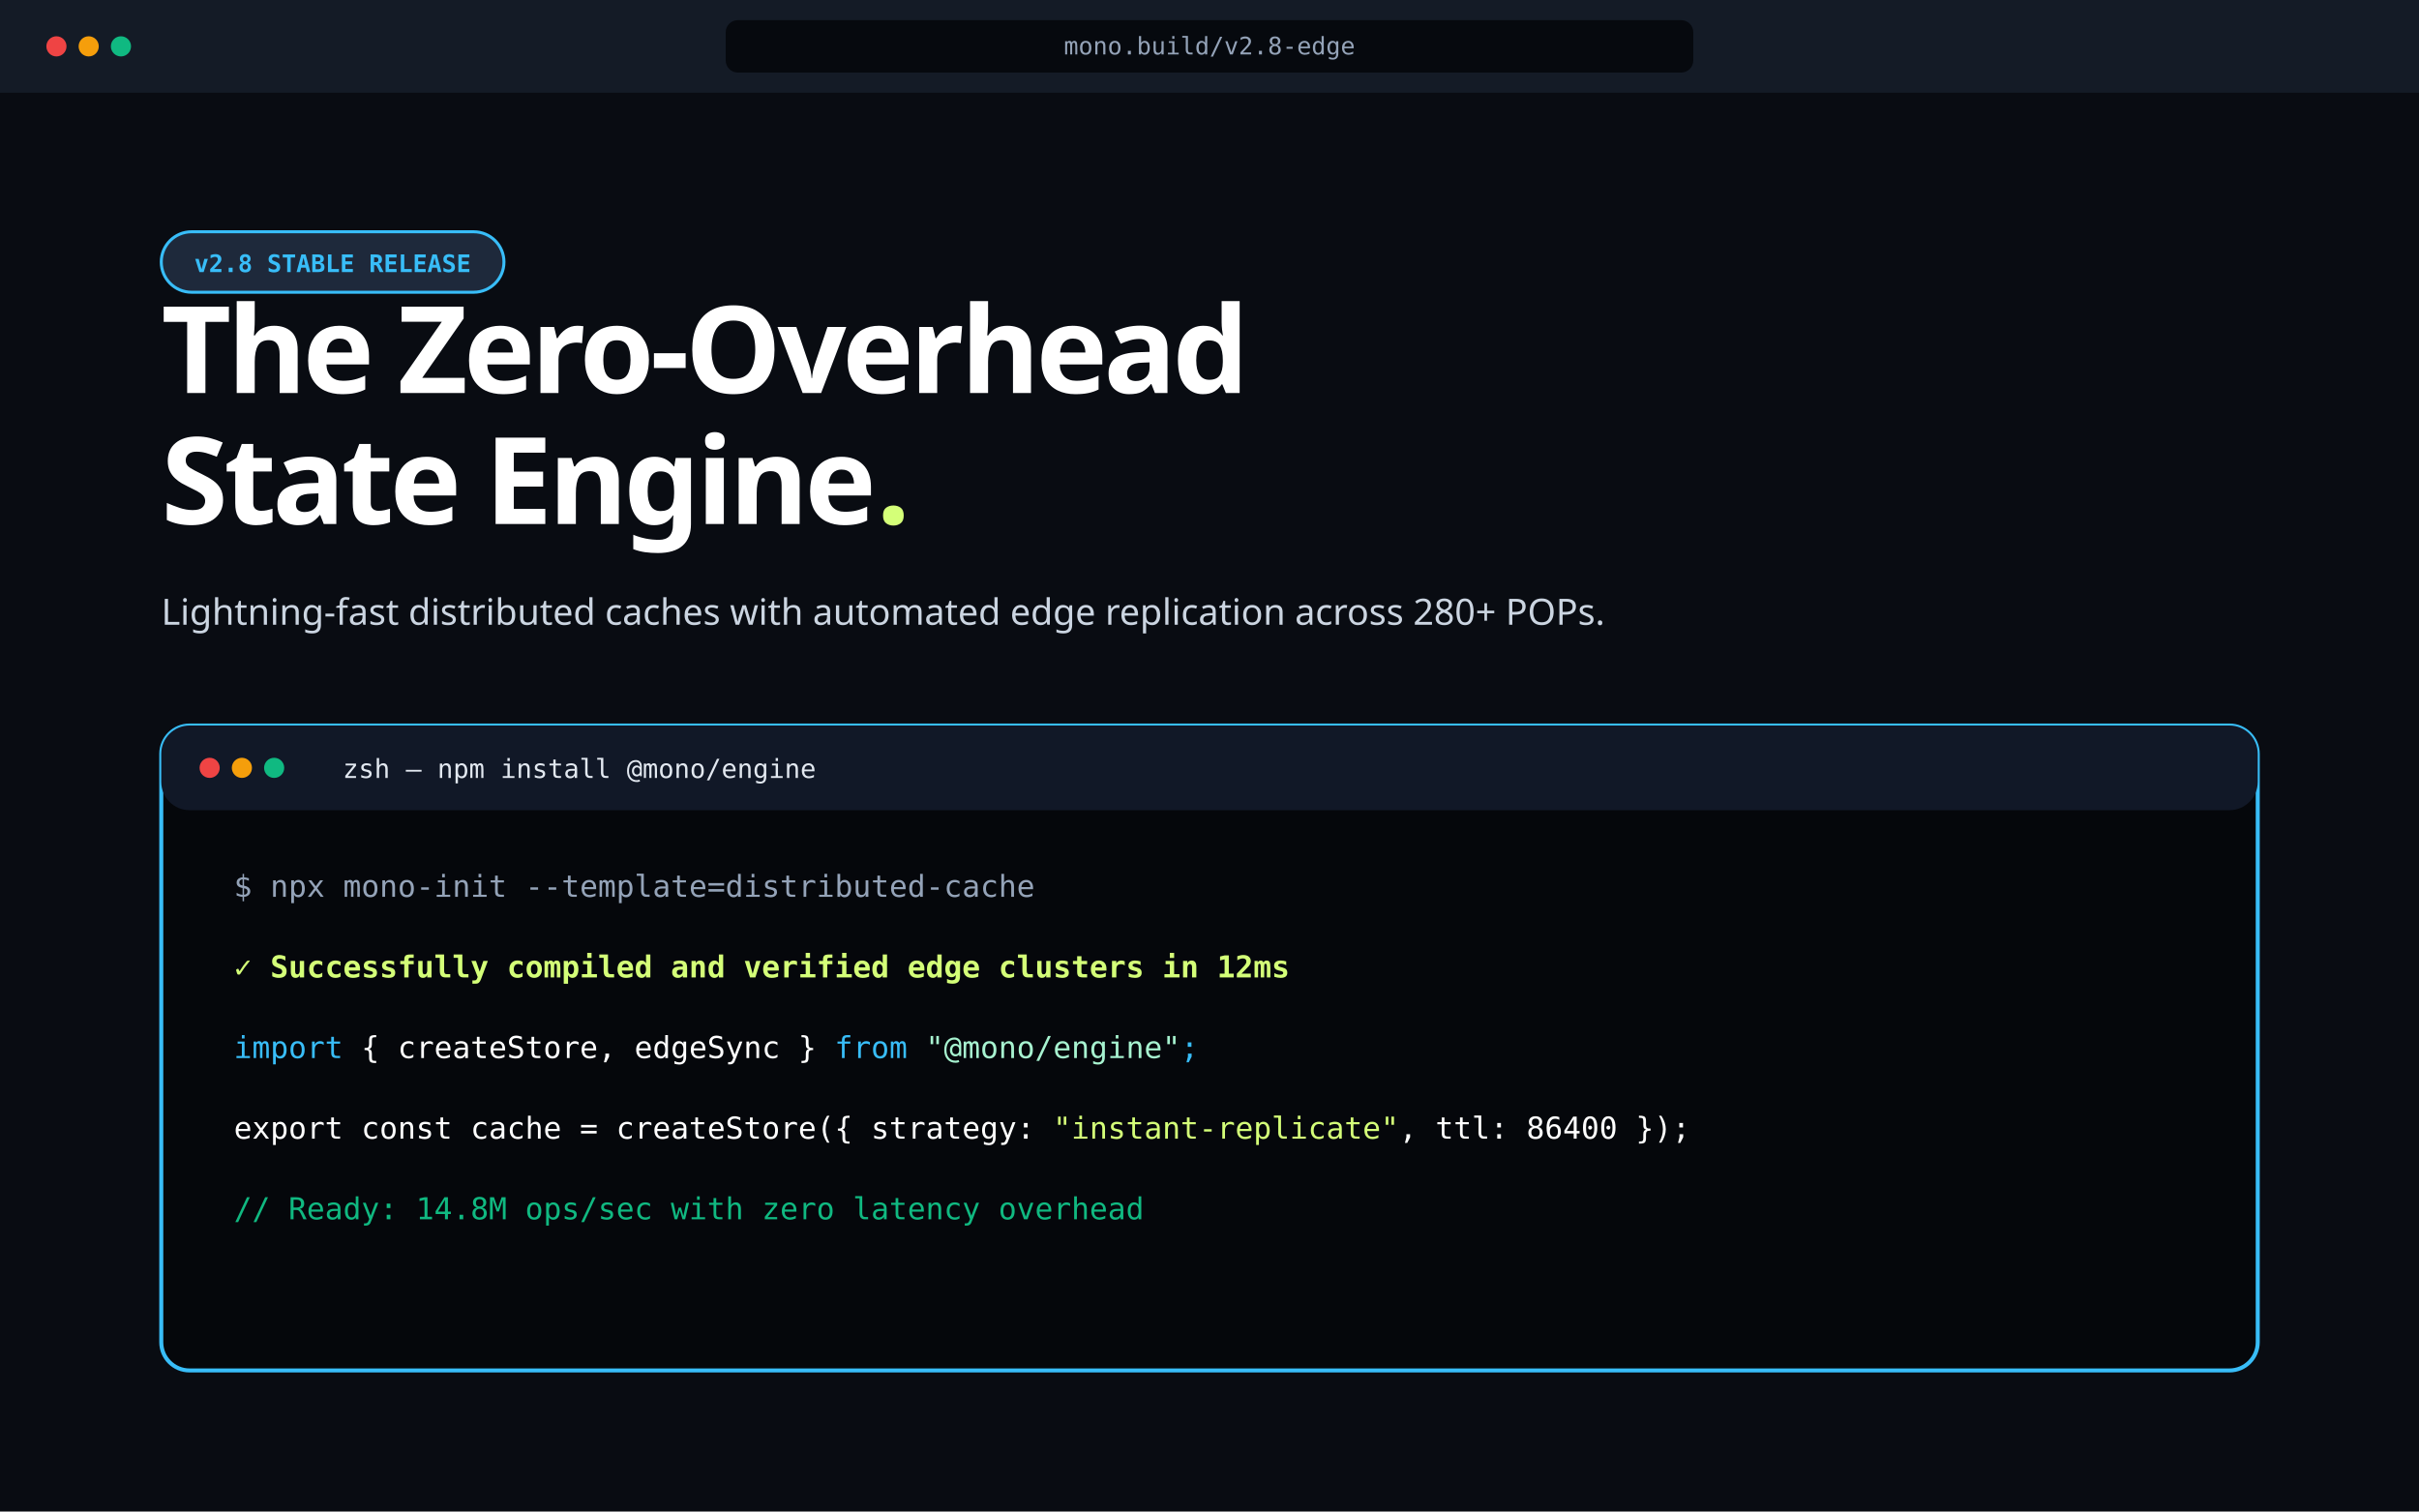
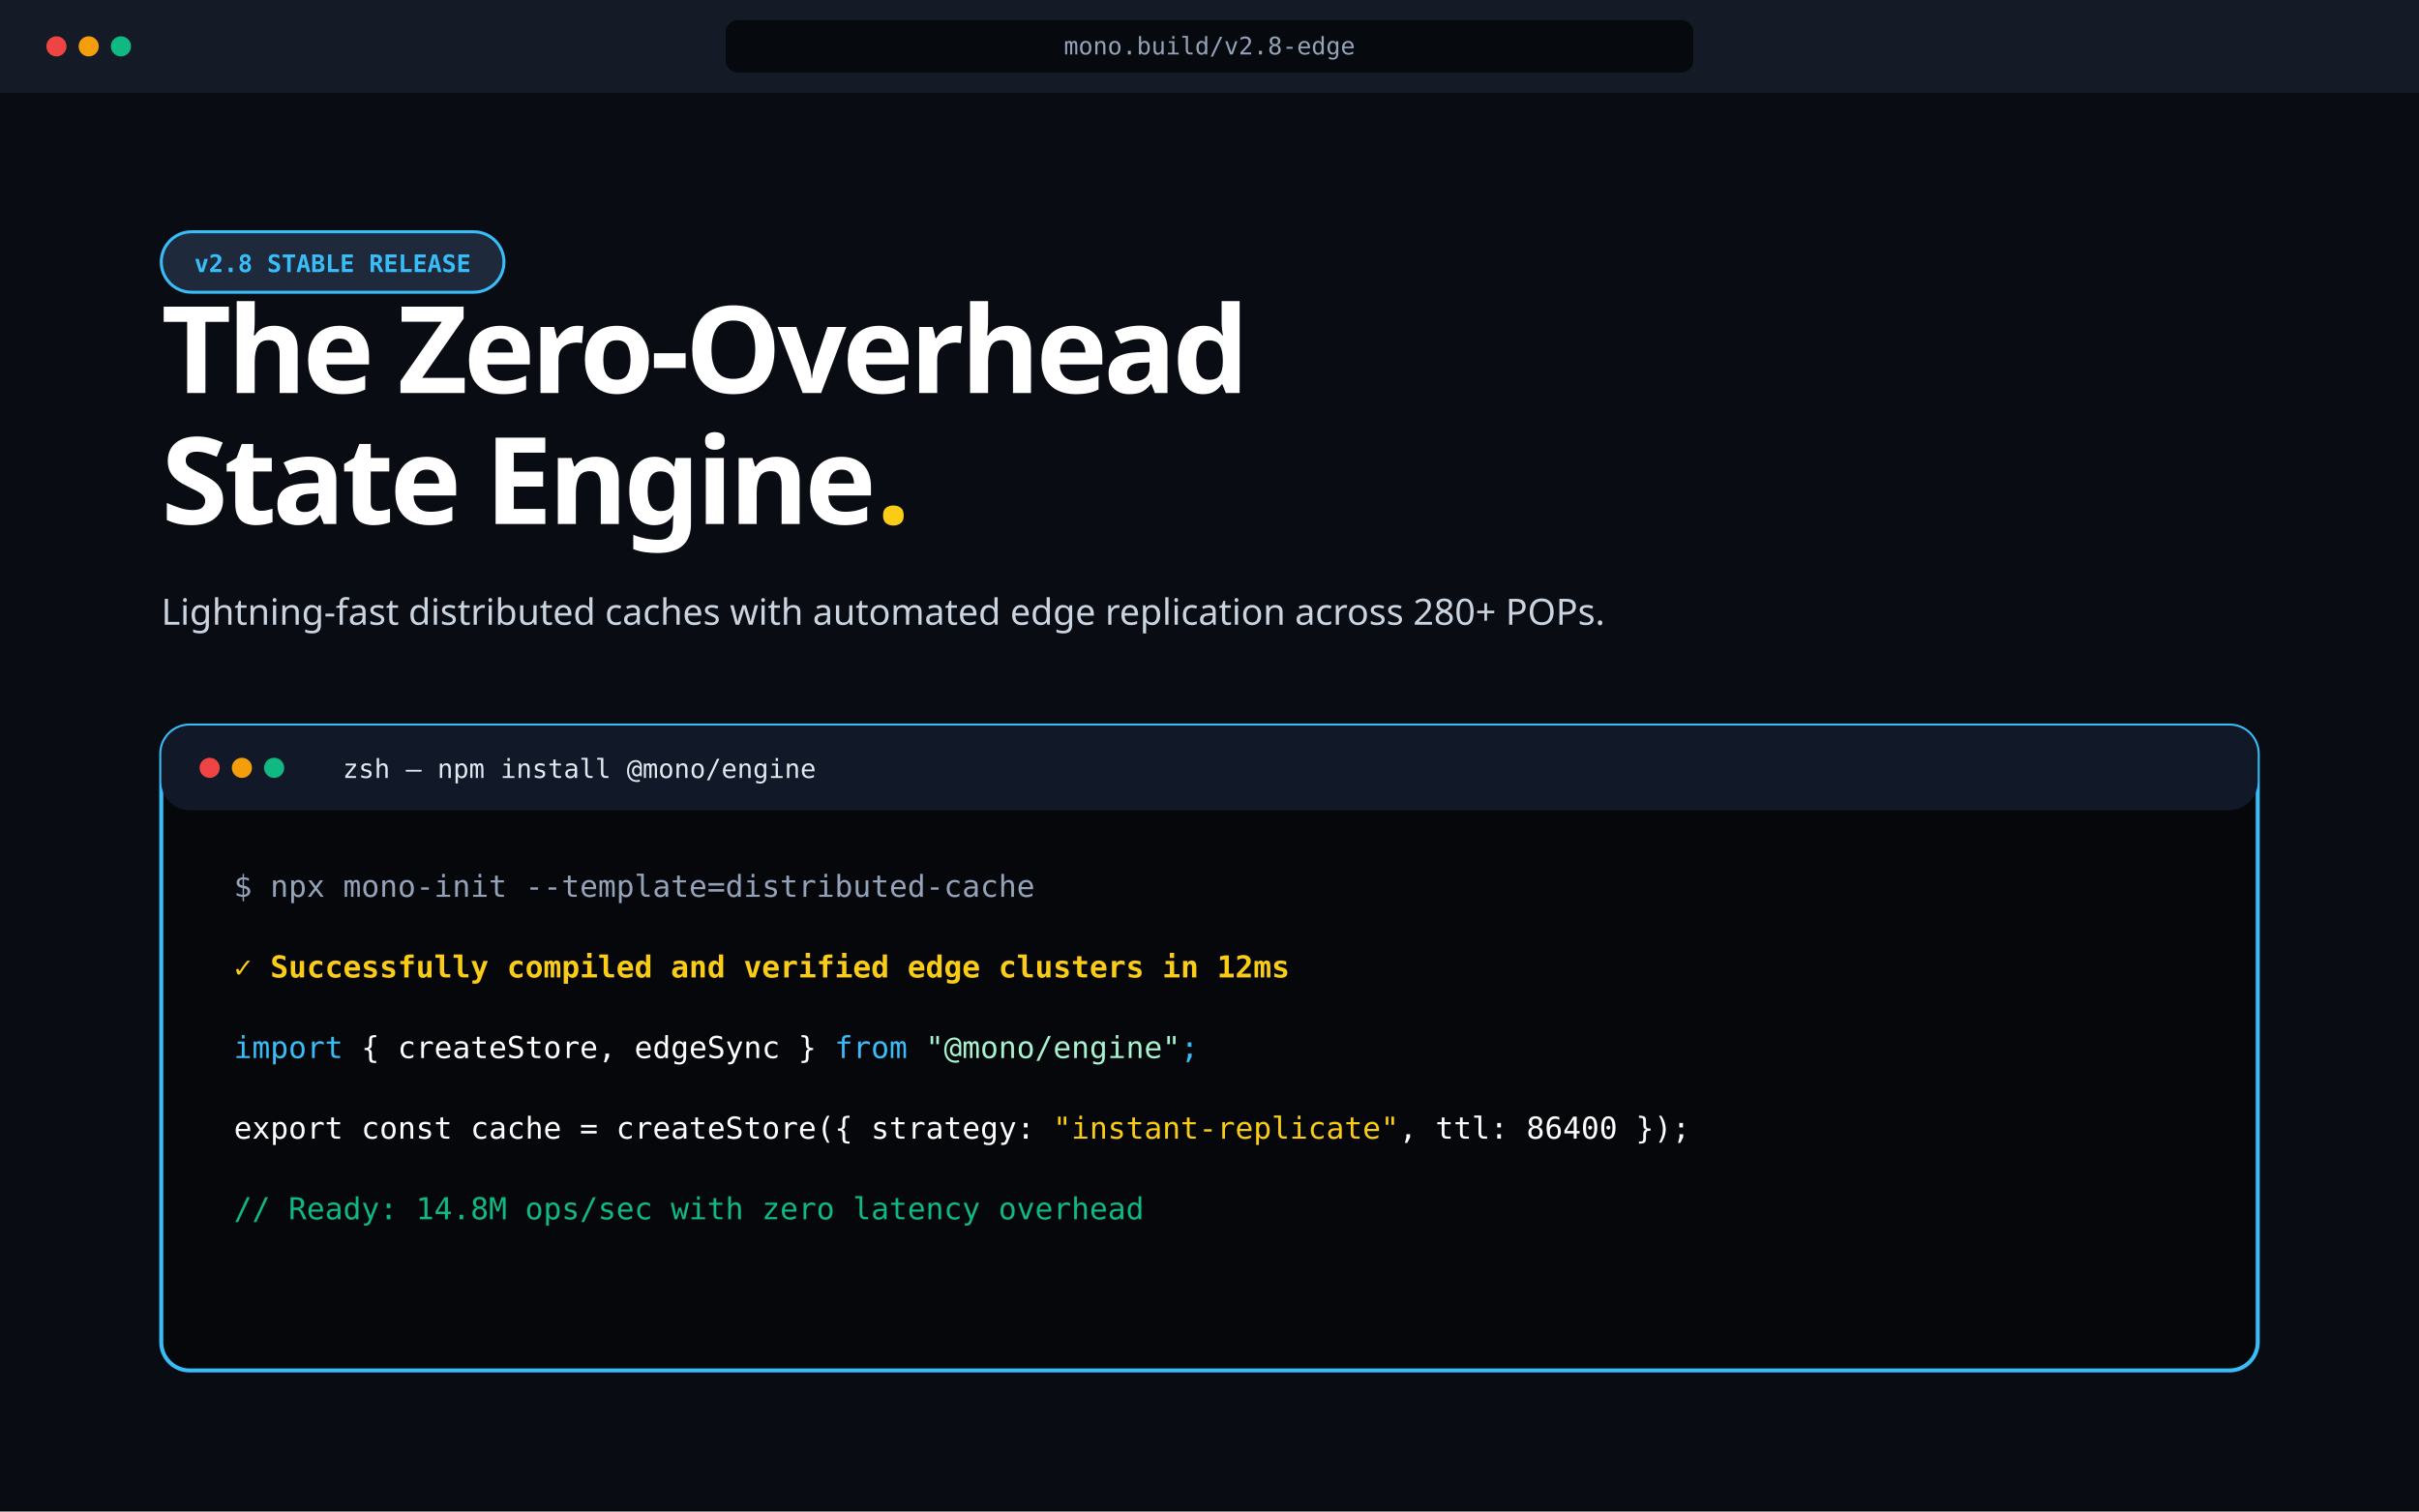
<svg xmlns="http://www.w3.org/2000/svg" viewBox="0 0 1200 750" width="1200" height="750">
  <rect width="1200" height="750" fill="#090C12" />
  <rect width="1200" height="46" fill="#141B26" />
  <circle cx="28" cy="23" r="5" fill="#EF4444" />
  <circle cx="44" cy="23" r="5" fill="#F59E0B" />
  <circle cx="60" cy="23" r="5" fill="#10B981" />
  <rect x="360" y="10" width="480" height="26" rx="6" fill="#06090E" />
  <text x="600" y="27" fill="#94A3B8" font-family="monospace" font-size="12" text-anchor="middle">mono.build/v2.8-edge</text>
  <g transform="translate(80, 115)">
    <rect x="0" y="0" width="170" height="30" rx="15" fill="#1E293B" stroke="#38BDF8" stroke-width="1.5" />
    <text x="85" y="20" fill="#38BDF8" font-family="monospace" font-size="12" font-weight="700" text-anchor="middle">v2.8 STABLE RELEASE</text>
    <text x="0" y="80" fill="#FFFFFF" font-family="'Outfit', system-ui" font-weight="900" font-size="60" letter-spacing="-2">The Zero-Overhead</text>
-     <text x="0" y="145" fill="#FFFFFF" font-family="'Outfit', system-ui" font-weight="900" font-size="60" letter-spacing="-2">State Engine<tspan fill="#D4FF78">.</tspan>
+     <text x="0" y="145" fill="#FFFFFF" font-family="'Outfit', system-ui" font-weight="900" font-size="60" letter-spacing="-2">State Engine<tspan fill="#FACC15">.</tspan>
    </text>
    <text x="0" y="195" fill="#CBD5E1" font-family="system-ui" font-size="18" font-weight="500">Lightning-fast distributed caches with automated edge replication across 280+ POPs.</text>
  </g>
  <g transform="translate(80, 360)">
    <rect width="1040" height="320" rx="14" fill="#05070B" stroke="#38BDF8" stroke-width="2" />
    <rect width="1040" height="42" rx="14" fill="#111827" />
    <circle cx="24" cy="21" r="5" fill="#EF4444" />
    <circle cx="40" cy="21" r="5" fill="#F59E0B" />
    <circle cx="56" cy="21" r="5" fill="#10B981" />
    <text x="90" y="26" fill="#E2E8F0" font-family="monospace" font-size="13">zsh — npm install @mono/engine</text>
    <text x="36" y="85" fill="#94A3B8" font-family="monospace" font-size="15">$ npx mono-init --template=distributed-cache</text>
-     <text x="36" y="125" fill="#D4FF78" font-family="monospace" font-size="15" font-weight="700">✓ Successfully compiled and verified edge clusters in 12ms</text>
+     <text x="36" y="125" fill="#FACC15" font-family="monospace" font-size="15" font-weight="700">✓ Successfully compiled and verified edge clusters in 12ms</text>
    <text x="36" y="165" fill="#38BDF8" font-family="monospace" font-size="15">import <tspan fill="#FFFFFF">{ createStore, edgeSync }</tspan> from <tspan fill="#A7F3D0">"@mono/engine"</tspan>;</text>
-     <text x="36" y="205" fill="#FFFFFF" font-family="monospace" font-size="15">export const cache = createStore({ strategy: <tspan fill="#D4FF78">"instant-replicate"</tspan>, ttl: 86400 });</text>
+     <text x="36" y="205" fill="#FFFFFF" font-family="monospace" font-size="15">export const cache = createStore({ strategy: <tspan fill="#FACC15">"instant-replicate"</tspan>, ttl: 86400 });</text>
    <text x="36" y="245" fill="#10B981" font-family="monospace" font-size="15">// Ready: 14.8M ops/sec with zero latency overhead</text>
  </g>
</svg>
